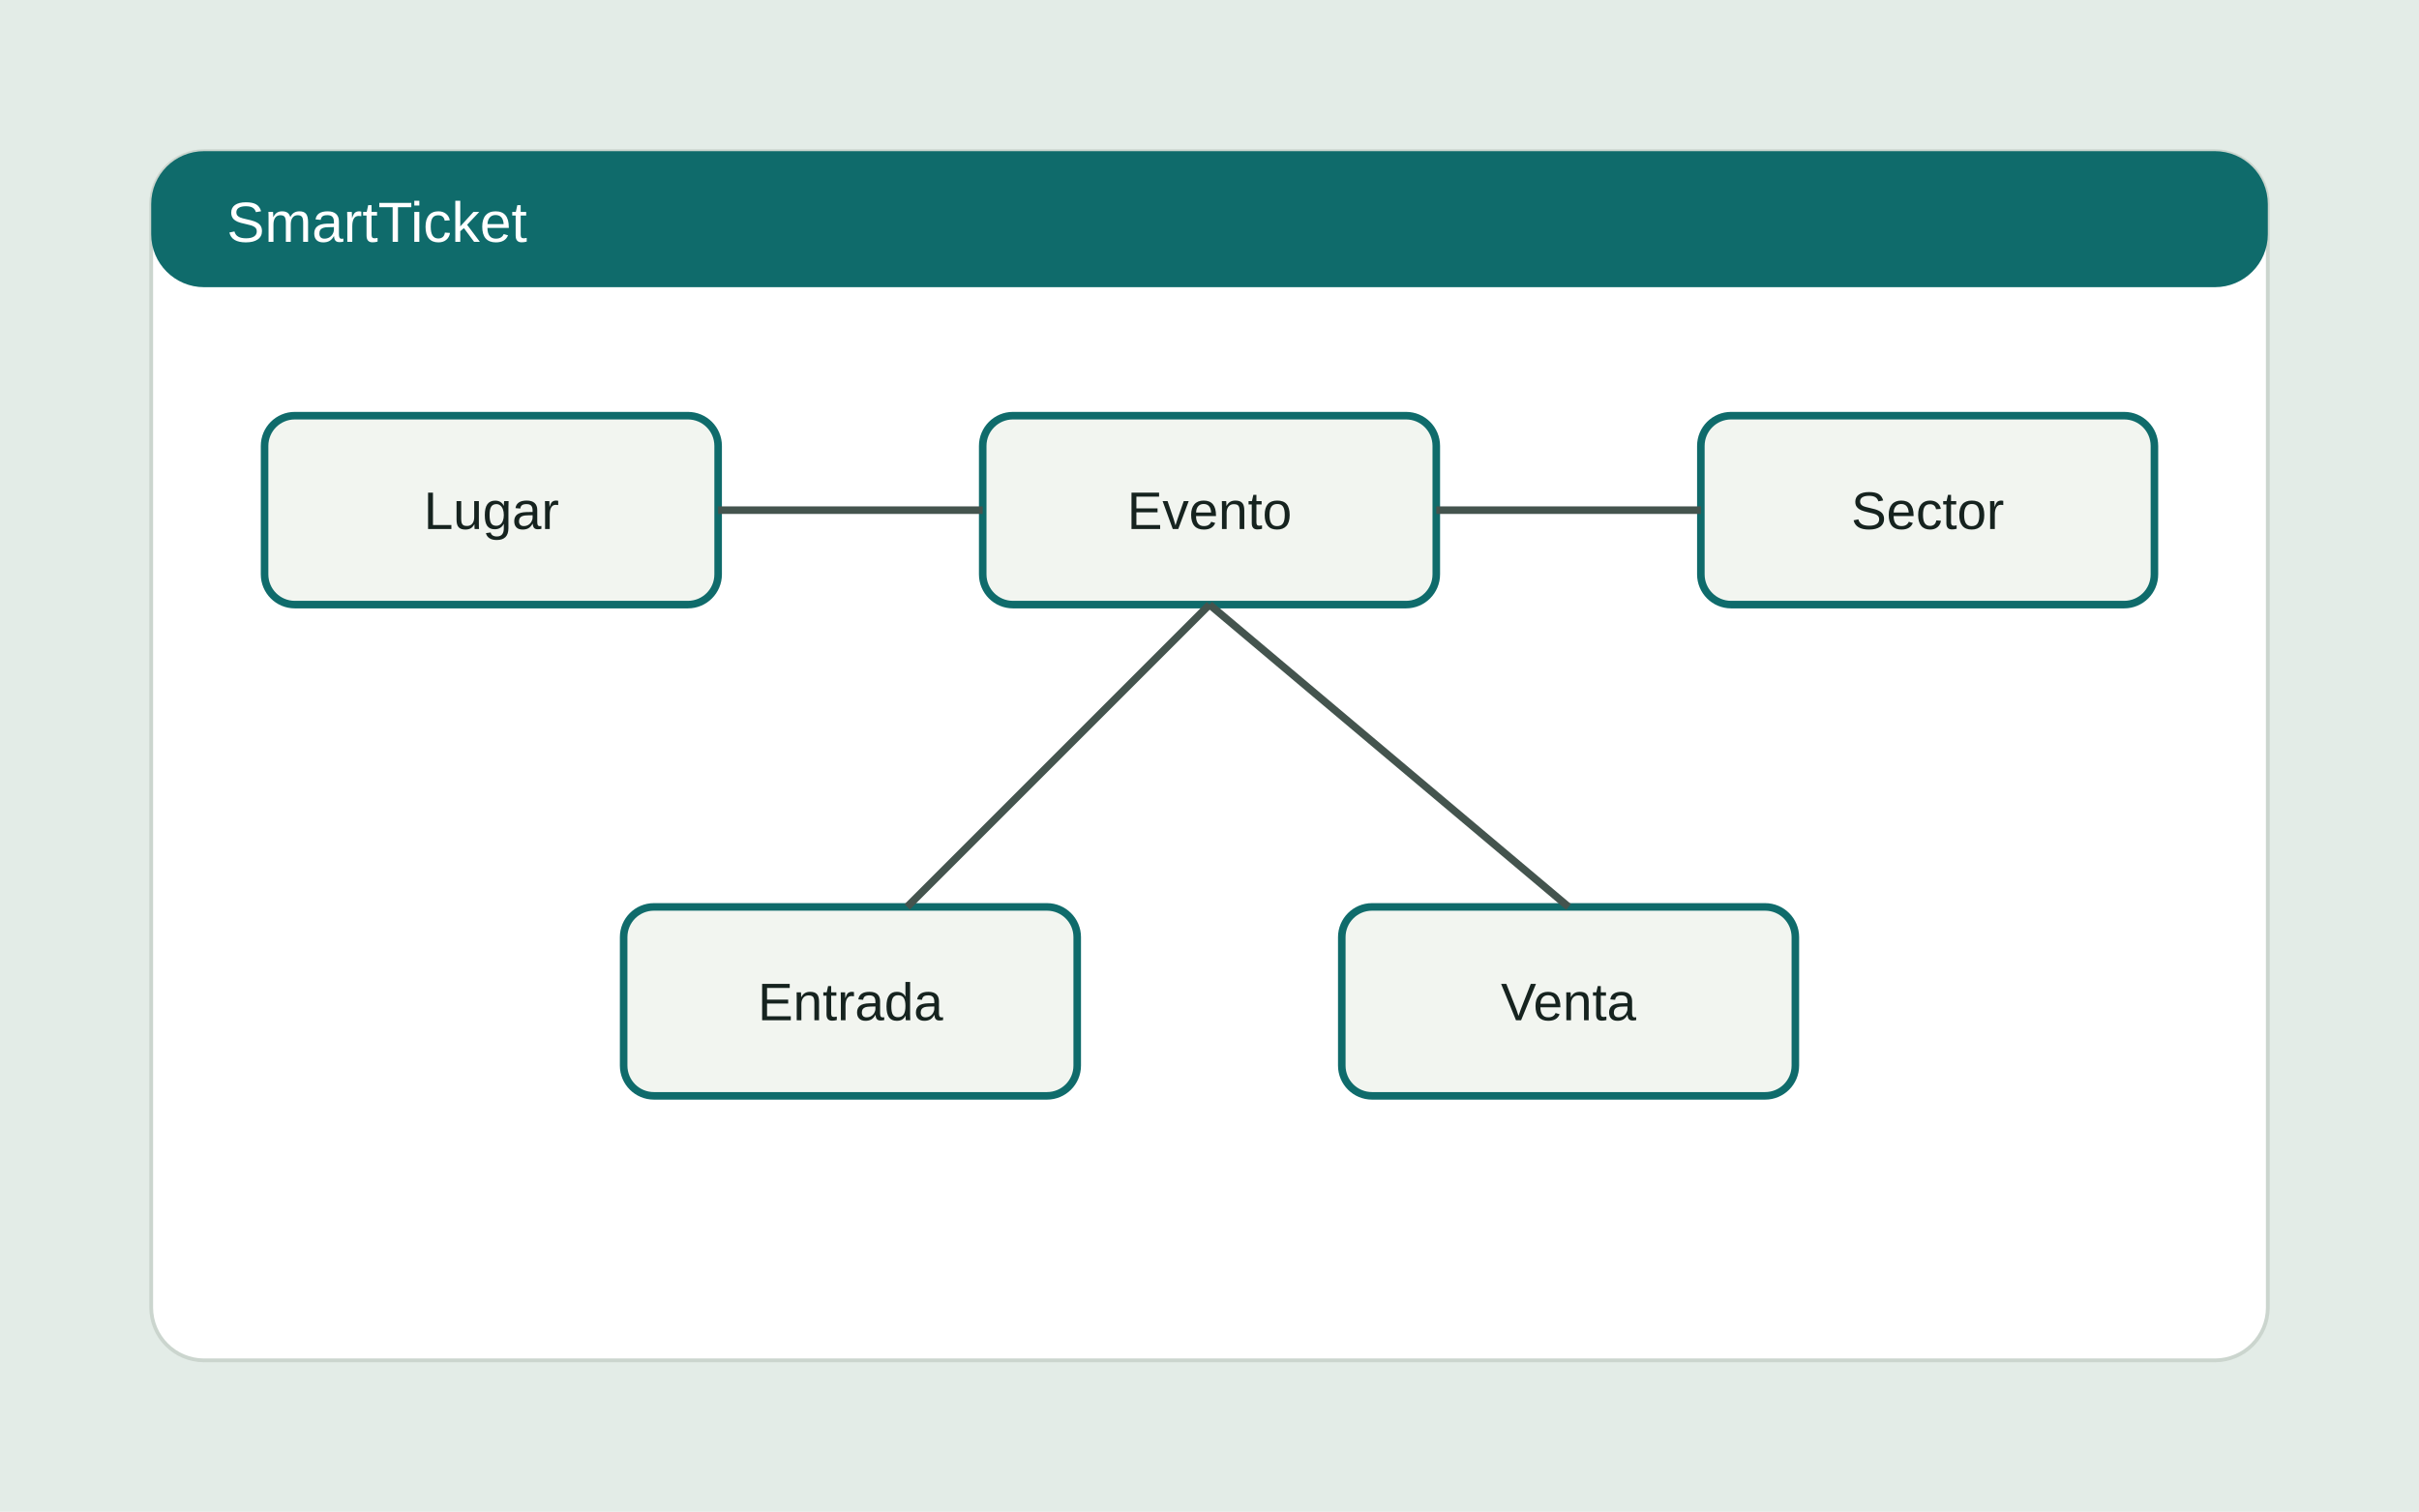
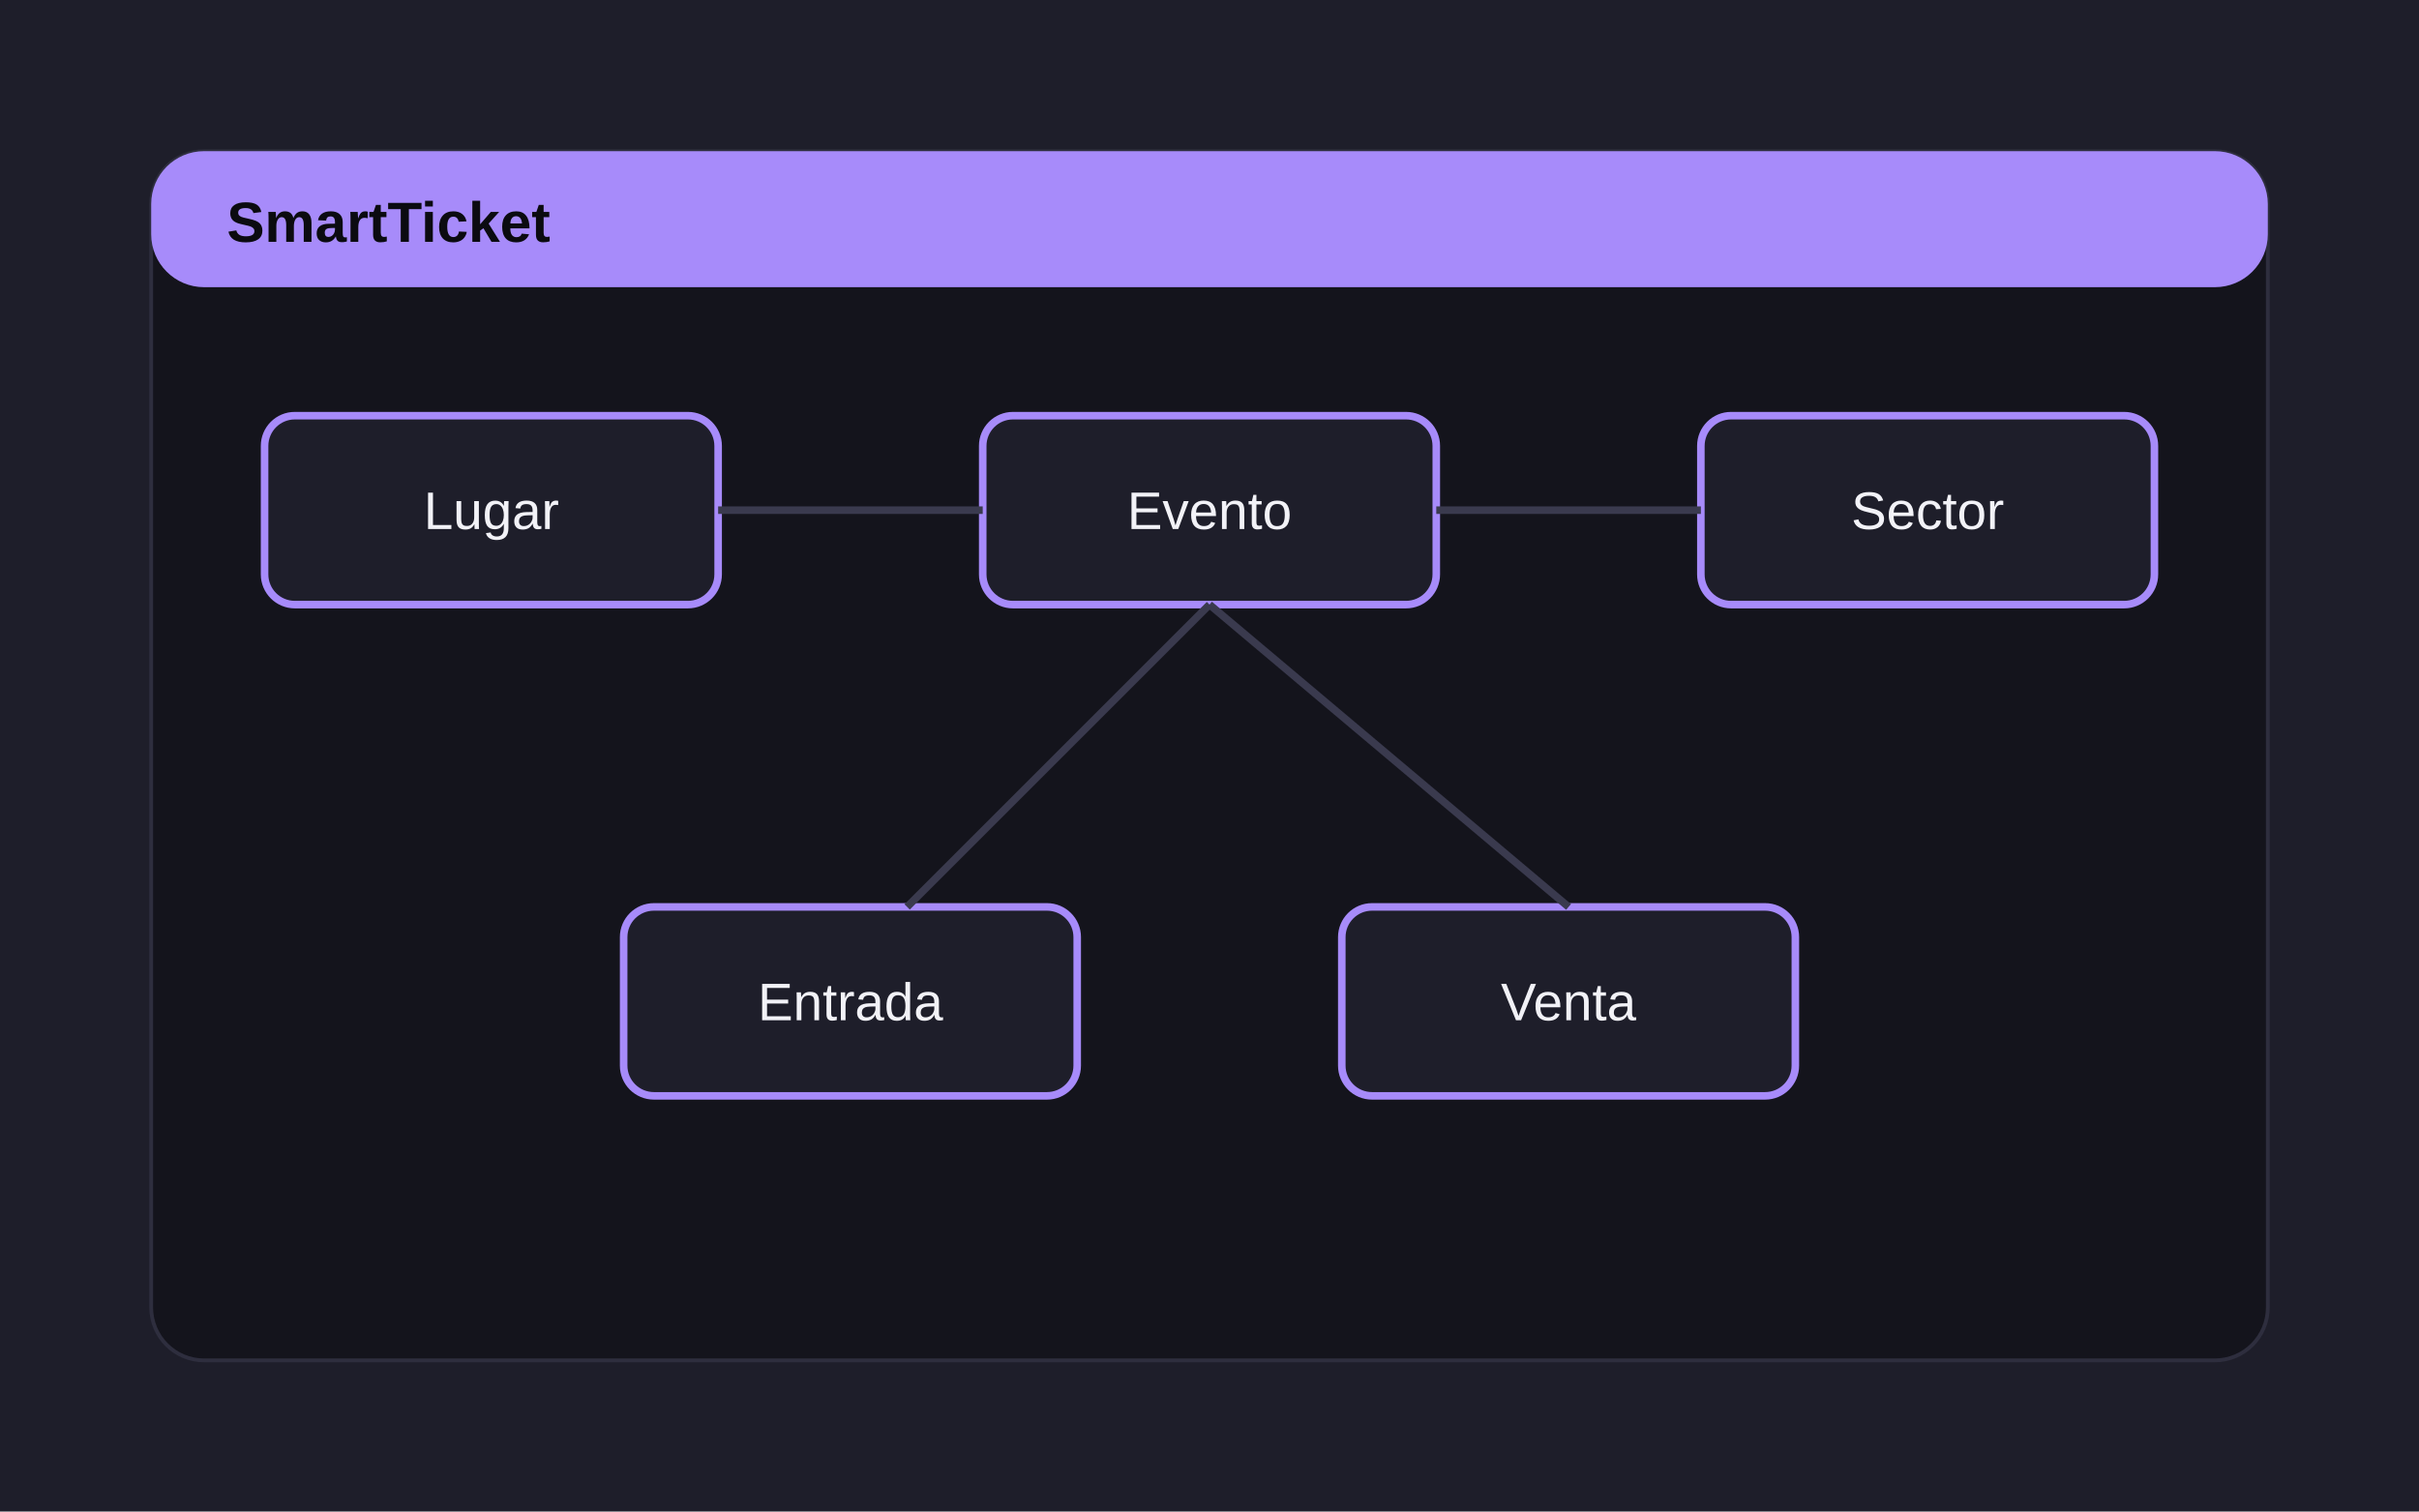
<svg xmlns="http://www.w3.org/2000/svg" viewBox="0 0 640 400">
-   <rect width="640" height="400" fill="#E3ECE7" />
-   <rect x="40" y="40" width="560" height="320" rx="14" fill="#fff" stroke="#CBD5CE" />
-   <rect x="40" y="40" width="560" height="36" rx="14" fill="#0F6B6B" />
-   <text x="60" y="64" font-family="Arial,sans-serif" font-size="15" fill="#fff">SmartTicket</text>
-   <g fill="#F2F5F0" stroke="#0F6B6B" stroke-width="2">
+   <rect width="640" height="400" fill="#1E1E2A" />
+   <rect x="40" y="40" width="560" height="320" rx="14" fill="#14141C" stroke="#2E2E3E" />
+   <rect x="40" y="40" width="560" height="36" rx="14" fill="#A78BFA" />
+   <text x="60" y="64" font-family="Arial,sans-serif" font-size="15" font-weight="700" fill="#0B0B10">SmartTicket</text>
+   <g fill="#1E1E2A" stroke="#A78BFA" stroke-width="2">
    <rect x="70" y="110" width="120" height="50" rx="8" />
    <rect x="260" y="110" width="120" height="50" rx="8" />
    <rect x="450" y="110" width="120" height="50" rx="8" />
    <rect x="165" y="240" width="120" height="50" rx="8" />
    <rect x="355" y="240" width="120" height="50" rx="8" />
  </g>
-   <g stroke="#44544E" stroke-width="2">
+   <g stroke="#3A3A4E" stroke-width="2">
    <path d="M190 135H260M380 135H450M320 160L240 240M320 160L415 240" />
  </g>
-   <g font-family="Arial,sans-serif" font-size="14" fill="#16231F" text-anchor="middle">
+   <g font-family="Arial,sans-serif" font-size="14" fill="#F2F2F7" text-anchor="middle">
    <text x="130" y="140">Lugar</text>
    <text x="320" y="140">Evento</text>
    <text x="510" y="140">Sector</text>
    <text x="225" y="270">Entrada</text>
    <text x="415" y="270">Venta</text>
  </g>
</svg>
